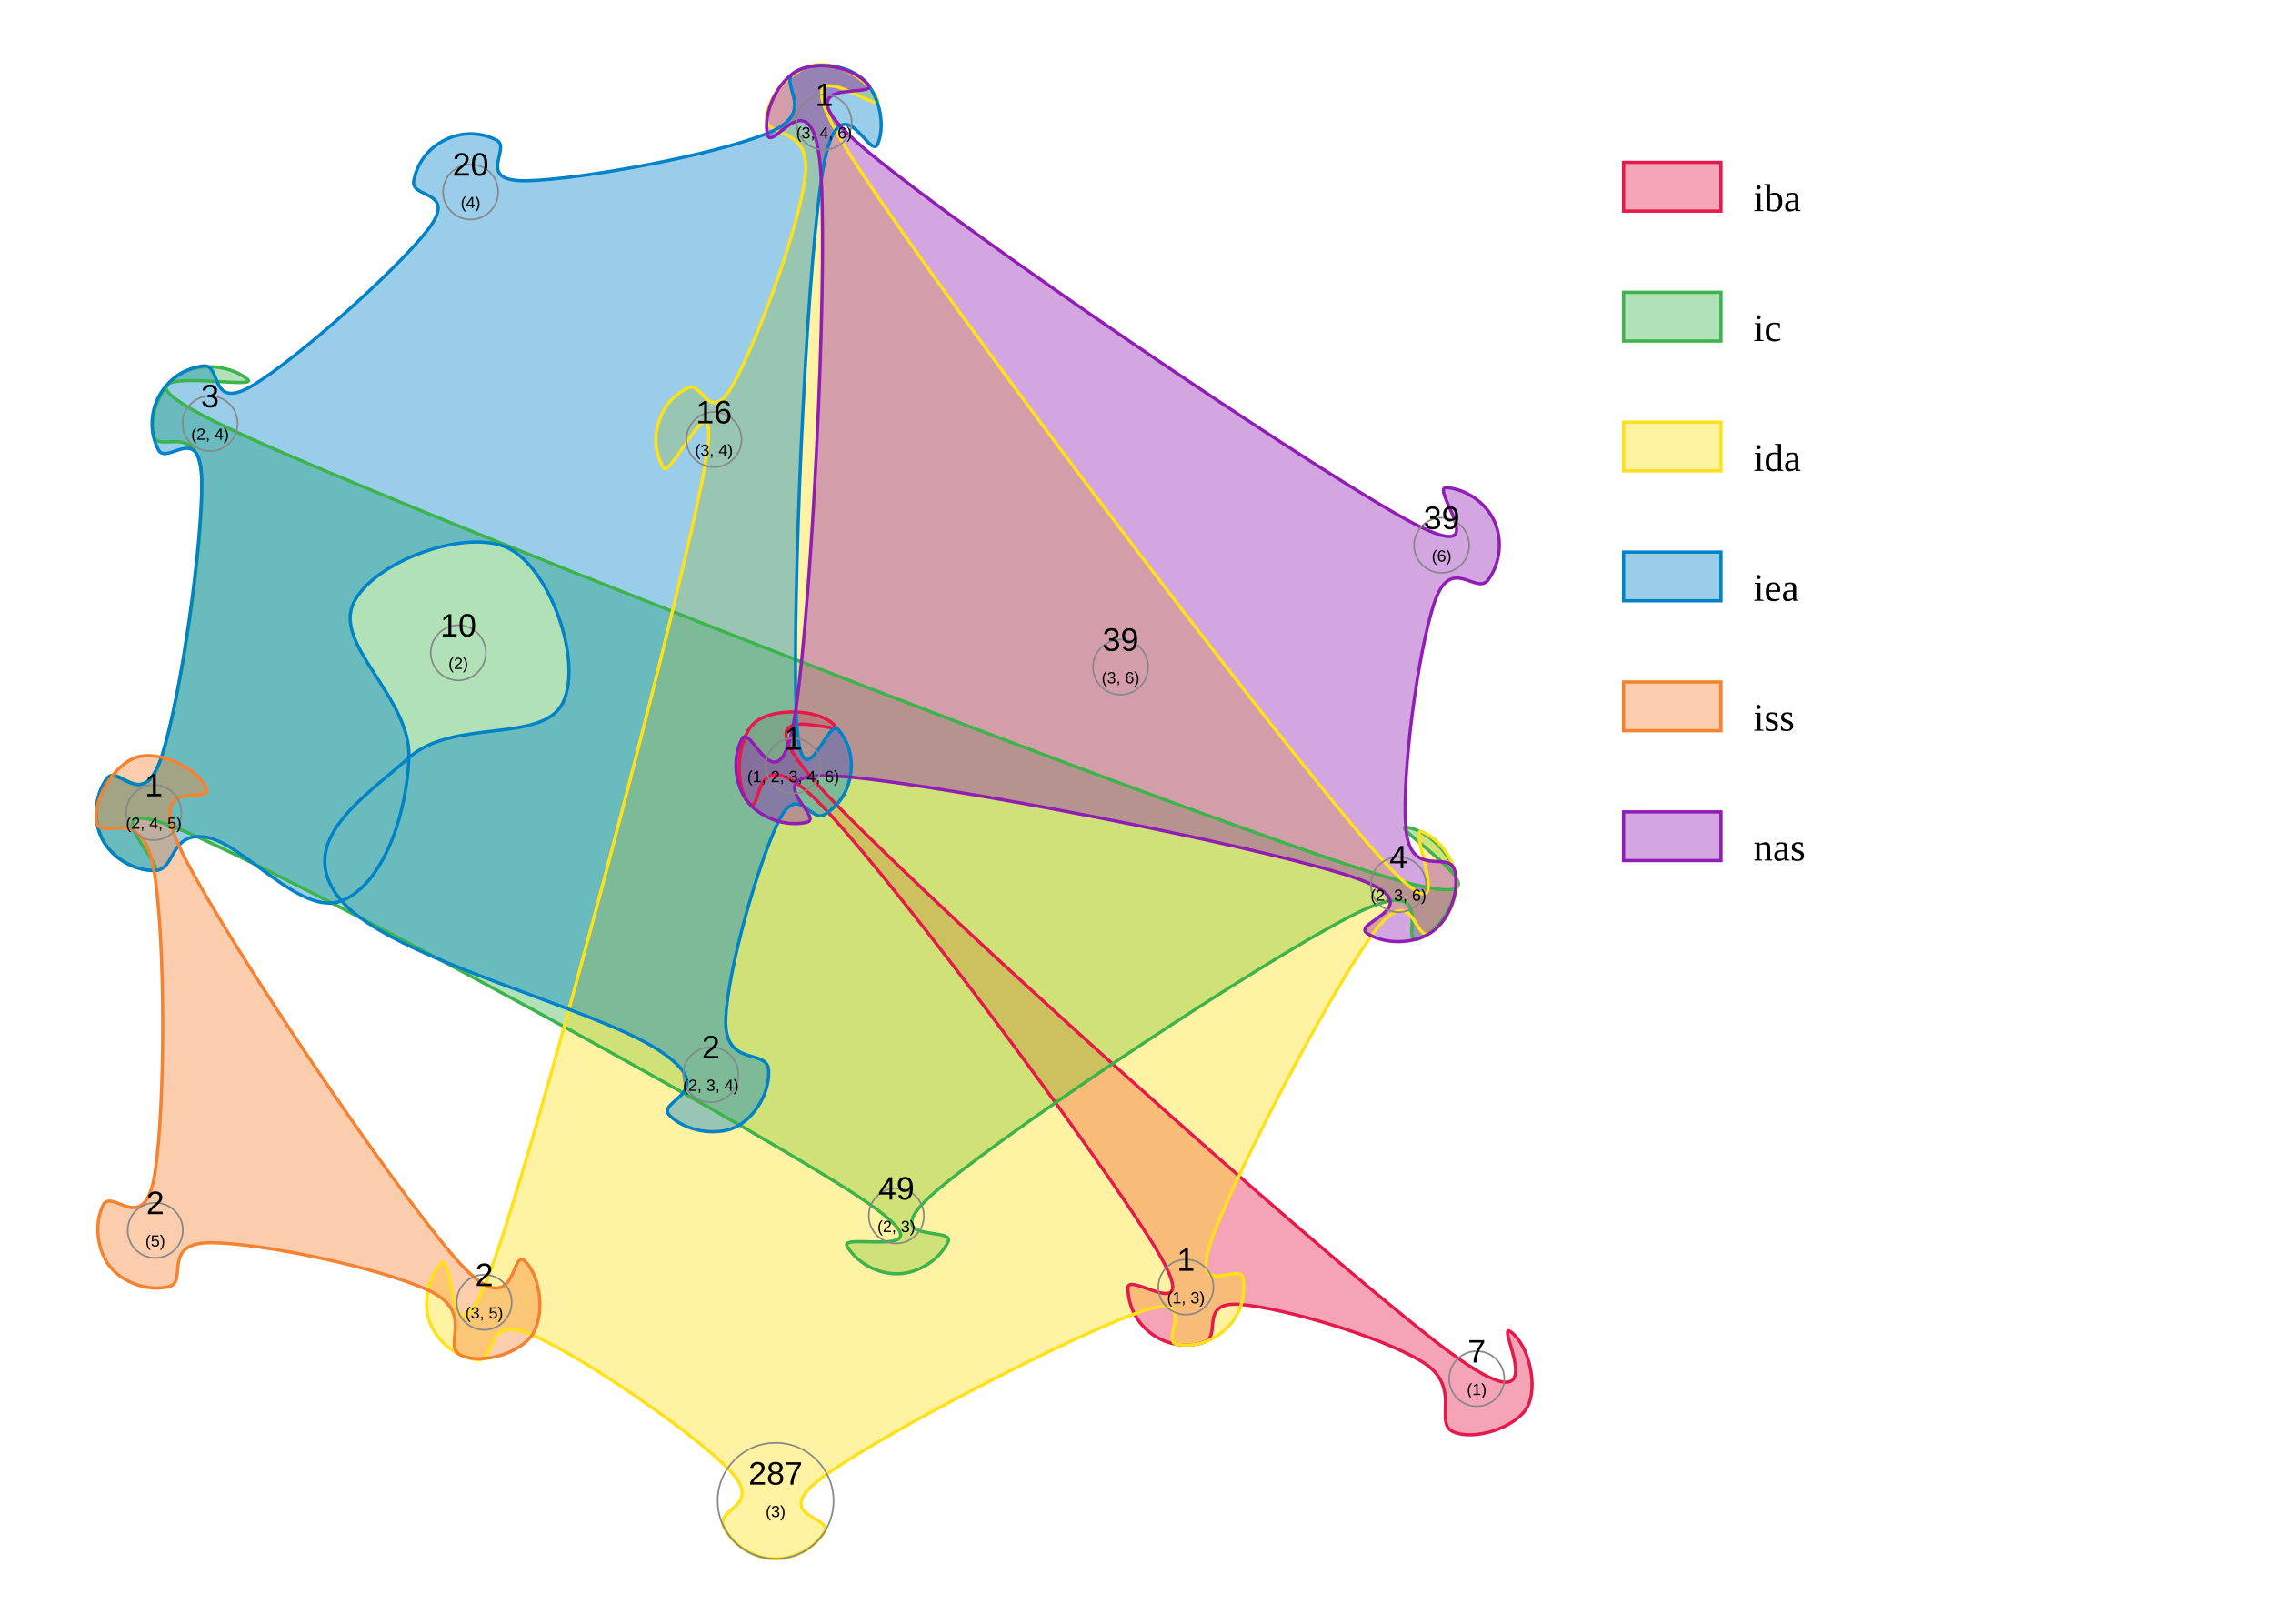
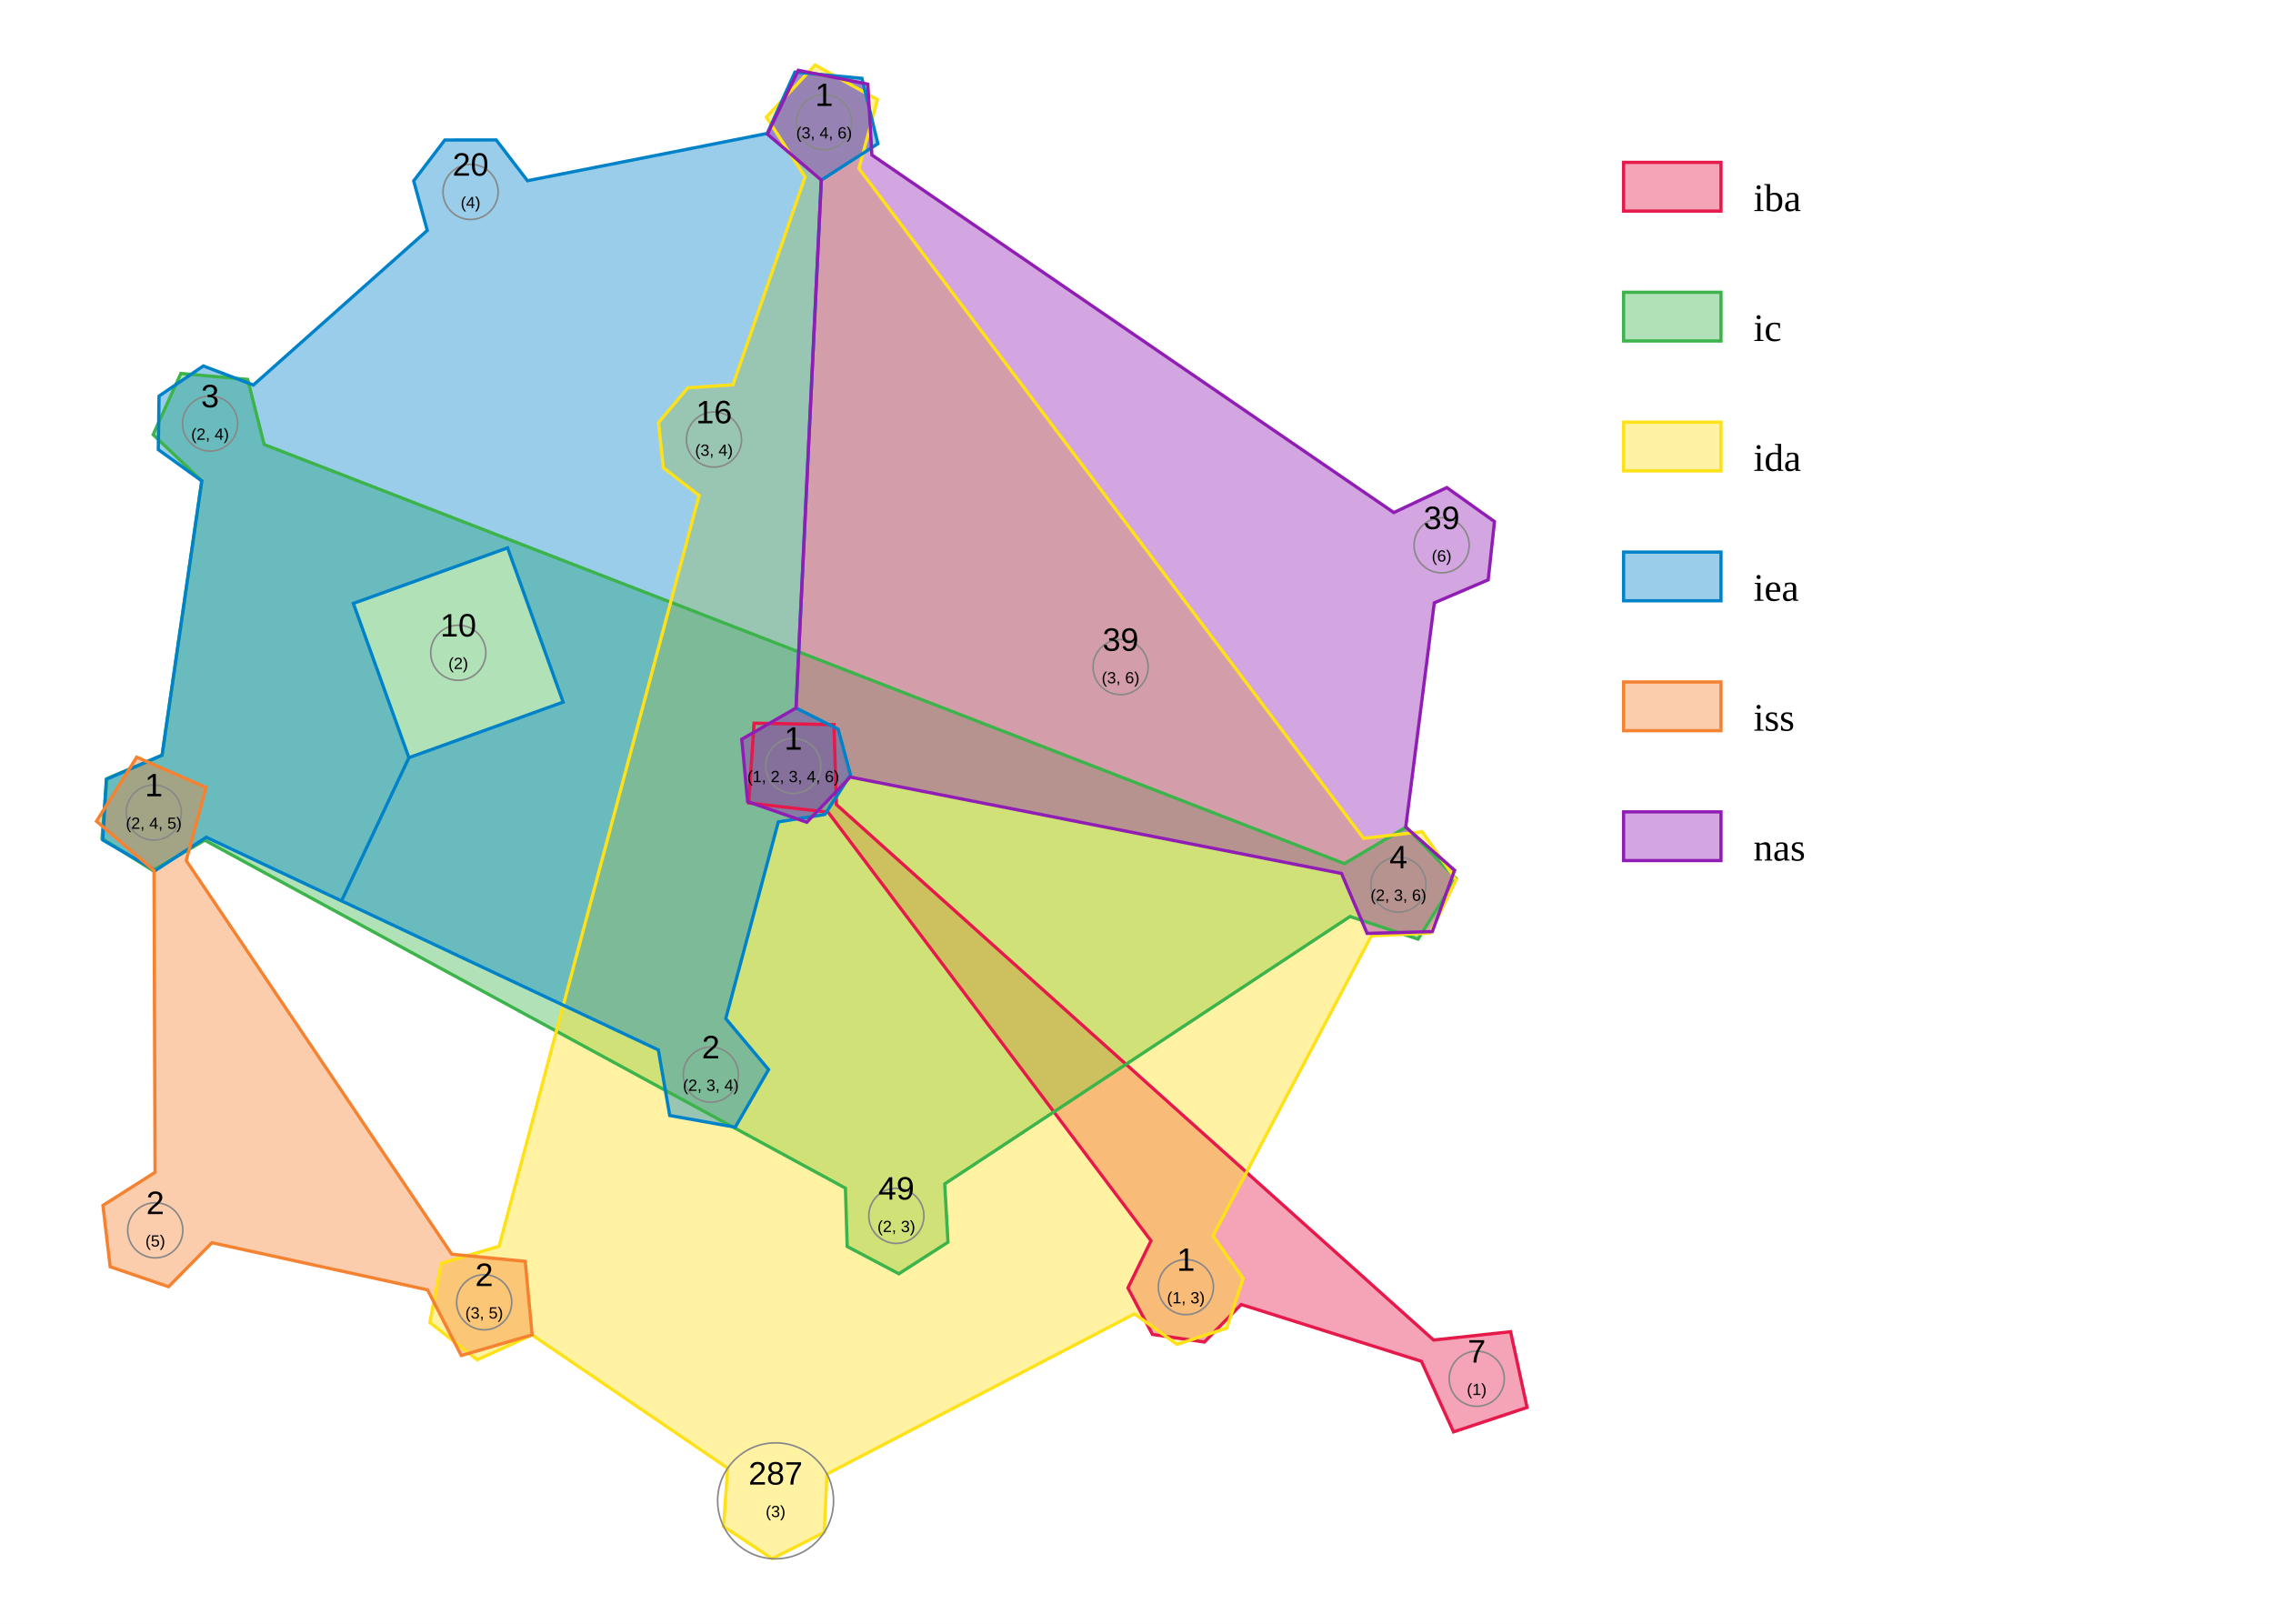
<svg xmlns="http://www.w3.org/2000/svg" xmlns:xlink="http://www.w3.org/1999/xlink" width="700" height="500">
  <defs>
    <style type="text/css">
  .borderLine {
	   stroke: none;
	   fill-opacity: 0.4;
  }
  .outLine {
	   stroke-width: 1;
	   fill: none;
  }
  .circle {
	   stroke: #888888;
	   stroke-width: 0.5;
	   fill: none;
    pointer-events: all;
  }
  .spcircle {
	   stroke: #FF2222;
	   stroke-width: 1;
	   fill: none;
    pointer-events: all;
  }
  .tLabel {
	   font-family: Arial;
    pointer-events: none;
	   font-size: 14px;
	   text-anchor: middle;
	   alignment-baseline: central;
  }
  .nLabel {
	   font-family: Arial;
    pointer-events: none;
	   font-size: 10px;
	   text-anchor: middle;
	   alignment-baseline: central;
  }
  .belong {
	   font-family: Arial;
    pointer-events: none;
	   font-size: 5px;
	   text-anchor: middle;
	   alignment-baseline: central;
  }
  .p0{
    stroke: none;
    fill: #e6194b;
  }
  .q0{
    fill: none;
    stroke: #e6194b;
  }
  .p1{
    stroke: none;
    fill: #3cb44b;
  }
  .q1{
    fill: none;
    stroke: #3cb44b;
  }
  .p2{
    stroke: none;
    fill: #ffe119;
  }
  .q2{
    fill: none;
    stroke: #ffe119;
  }
  .p3{
    stroke: none;
    fill: #0082c8;
  }
  .q3{
    fill: none;
    stroke: #0082c8;
  }
  .p4{
    stroke: none;
    fill: #f58231;
  }
  .q4{
    fill: none;
    stroke: #f58231;
  }
  .p5{
    stroke: none;
    fill: #911eb4;
  }
  .q5{
    fill: none;
    stroke: #911eb4;
  }

</style>
    <symbol id="bl0">
-       <path d="M 257.58 247.76 C 220.65 209.86 261.91 228.16 256.84 223.14 C 251.77 218.13 237.47 217.87 232.22 222.69 C 226.97 227.52 226.01 241.78 230.58 247.26 C 235.14 252.74 230.26 223.13 255.03 250.10 C 279.81 277.06 336.00 352.77 354.47 382.08 C 372.93 411.38 347.27 390.84 347.36 396.60 C 347.45 402.37 350.20 407.58 354.91 410.91 C 359.62 414.24 365.45 415.09 370.91 413.25 C 376.38 411.40 368.87 400.51 382.23 401.70 C 395.60 402.89 424.67 411.35 437.75 419.19 C 450.83 427.04 441.13 438.08 447.63 440.92 C 454.14 443.76 466.77 439.57 470.28 433.40 C 473.80 427.23 470.97 414.23 465.21 410.08 C 459.45 405.93 483.01 445.11 441.49 412.64 C 399.96 380.18 294.51 285.66 257.58 247.76 Z" />
+       <path d="M 257.58 247.76 L 256.84 223.14 L 232.22 222.69 L 230.58 247.26 L 255.03 250.10 L 354.47 382.08 L 347.36 396.60 L 354.91 410.91 L 370.91 413.25 L 382.23 401.70 L 437.75 419.19 L 447.63 440.92 L 470.28 433.40 L 465.21 410.08 L 441.49 412.64 Z" />
    </symbol>
    <symbol id="bl1">
-       <path d="M 49.92 232.54 C 44.07 250.88 36.59 234.63 32.89 239.77 C 29.18 244.90 28.57 252.55 31.41 258.21 C 34.24 263.87 40.74 267.95 47.07 268.06 C 53.40 268.16 20.39 239.16 63.05 258.73 C 105.71 278.29 220.79 340.85 260.36 365.87 C 299.93 390.90 257.61 378.57 260.90 383.84 C 264.19 389.12 270.60 392.49 276.81 392.23 C 283.02 391.96 289.11 388.05 291.94 382.51 C 294.77 376.98 266.18 384.62 290.94 364.56 C 315.71 344.50 386.61 297.30 415.76 282.22 C 444.91 267.15 430.17 291.54 436.70 289.19 C 443.22 286.85 449.15 277.39 448.41 270.49 C 447.67 263.60 439.88 255.61 433.01 254.70 C 426.13 253.79 484.35 289.50 414.02 265.94 C 343.69 242.37 148.88 166.70 81.34 136.88 C 13.79 107.06 81.41 121.22 76.28 116.84 C 71.15 112.47 61.51 111.61 55.69 115.01 C 49.87 118.41 45.88 127.22 47.17 133.84 C 48.46 140.45 61.59 128.35 62.14 148.09 C 62.69 167.83 55.77 214.21 49.92 232.54 Z" />
+       <path d="M 49.92 232.54 L 32.89 239.77 L 31.41 258.21 L 47.07 268.06 L 63.05 258.73 L 260.36 365.87 L 260.90 383.84 L 276.81 392.23 L 291.94 382.51 L 290.94 364.56 L 415.76 282.22 L 436.70 289.19 L 448.41 270.49 L 433.01 254.70 L 414.02 265.94 L 81.34 136.88 L 76.28 116.84 L 55.69 115.01 L 47.17 133.84 L 62.14 148.09 Z" />
    </symbol>
    <symbol id="bl2">
-       <path d="M 153.70 383.76 C 137.83 431.04 140.16 384.31 135.90 389.01 C 131.63 393.70 130.17 401.29 132.38 407.23 C 134.59 413.18 140.66 417.96 146.96 418.73 C 153.25 419.49 148.43 404.39 163.86 411.06 C 179.29 417.73 212.31 440.31 224.10 452.10 C 235.90 463.89 220.09 464.45 222.83 470.03 C 225.57 475.60 231.60 479.60 237.80 479.97 C 244.00 480.33 250.46 477.07 253.84 471.85 C 257.21 466.64 235.58 467.36 254.68 453.90 C 273.79 440.45 327.82 412.57 349.38 404.58 C 370.94 396.59 356.79 413.09 362.47 413.97 C 368.16 414.85 373.72 413.05 377.80 408.99 C 381.87 404.93 383.71 399.38 382.86 393.69 C 382.01 388.01 365.65 401.65 373.55 380.55 C 381.44 359.44 408.94 306.83 422.33 288.18 C 435.71 269.53 435.25 290.74 440.48 287.30 C 445.70 283.86 448.95 277.20 448.45 270.97 C 447.95 264.73 443.69 258.68 437.98 256.11 C 432.27 253.55 454.61 298.98 419.92 258.14 C 385.23 217.29 294.47 97.38 264.53 51.89 C 234.59 6.40 272.92 37.05 270.22 30.67 C 267.52 24.29 257.86 18.92 251.02 20.00 C 244.17 21.08 236.62 29.15 236.01 36.05 C 235.39 42.95 249.99 38.01 247.94 54.50 C 245.88 70.98 232.96 105.50 225.73 118.48 C 218.51 131.47 216.38 117.10 211.80 119.43 C 207.22 121.76 204.32 125.20 202.81 130.12 C 201.31 135.03 201.78 139.51 204.27 144.01 C 206.77 148.50 225.40 104.64 215.29 152.59 C 205.17 200.55 169.58 336.48 153.70 383.76 Z" />
+       <path d="M 153.70 383.76 L 135.90 389.01 L 132.38 407.23 L 146.96 418.73 L 163.86 411.06 L 224.10 452.10 L 222.83 470.03 L 237.80 479.97 L 253.84 471.85 L 254.68 453.90 L 349.38 404.58 L 362.47 413.97 L 377.80 408.99 L 382.86 393.69 L 373.55 380.55 L 422.33 288.18 L 440.48 287.30 L 448.45 270.97 L 437.98 256.11 L 419.92 258.14 L 264.53 51.89 L 270.22 30.67 L 251.02 20.00 L 236.01 36.05 L 247.94 54.50 L 225.73 118.48 L 211.80 119.43 L 202.81 130.12 L 204.27 144.01 L 215.29 152.59 Z" />
    </symbol>
    <symbol id="bl3">
-       <path d="M 49.92 232.54 C 44.04 250.92 36.39 234.75 32.74 239.98 C 29.08 245.20 28.62 253.05 31.65 258.67 C 34.67 264.28 41.47 268.22 47.85 268.05 C 54.22 267.88 52.05 255.93 63.52 257.81 C 74.98 259.68 92.70 282.31 105.18 277.41 C 117.67 272.51 125.20 251.63 125.93 233.31 C 126.66 214.99 102.75 198.73 108.82 185.81 C 114.90 172.89 143.40 162.62 156.32 168.70 C 169.25 174.78 179.51 203.28 173.43 216.20 C 167.35 229.12 139.58 221.07 125.93 233.31 C 112.28 245.55 89.82 259.41 105.18 277.41 C 120.55 295.41 182.54 310.09 202.75 323.31 C 222.97 336.53 201.52 338.74 206.25 343.50 C 210.99 348.26 220.34 349.93 226.43 347.10 C 232.52 344.27 237.27 336.04 236.69 329.36 C 236.10 322.67 222.91 328.92 223.51 313.66 C 224.11 298.41 233.58 265.66 239.69 253.09 C 245.79 240.51 249.59 253.69 254.04 250.79 C 258.49 247.89 261.11 243.83 261.93 238.59 C 262.75 233.34 261.48 228.67 258.13 224.56 C 254.77 220.44 246.19 251.83 245.15 218.01 C 244.11 184.19 247.89 90.21 252.93 55.46 C 257.98 20.71 267.86 50.52 270.36 44.25 C 272.87 37.98 270.56 28.53 265.45 24.12 C 260.34 19.71 250.65 18.81 244.81 22.20 C 238.98 25.60 252.75 34.40 236.27 41.09 C 219.80 47.78 179.13 55.25 162.44 55.65 C 145.74 56.05 157.90 45.60 152.81 43.09 C 147.72 40.58 142.07 40.59 136.99 43.11 C 131.90 45.63 128.48 50.13 127.40 55.70 C 126.32 61.27 141.45 58.39 131.58 70.96 C 121.71 83.53 91.83 110.22 78.03 118.56 C 64.24 126.91 68.43 112.01 62.62 112.69 C 56.81 113.37 51.75 116.81 48.98 121.96 C 46.20 127.11 46.12 133.23 48.75 138.45 C 51.38 143.68 61.90 129.27 62.14 148.09 C 62.37 166.91 55.80 214.16 49.92 232.54 Z" />
+       <path d="M 49.92 232.54 L 32.74 239.98 L 31.65 258.67 L 47.85 268.05 L 63.52 257.81 L 105.18 277.41 L 125.93 233.31 L 108.82 185.81 L 156.32 168.70 L 173.43 216.20 L 125.93 233.31 L 105.18 277.41 L 202.75 323.31 L 206.25 343.50 L 226.43 347.10 L 236.69 329.36 L 223.51 313.66 L 239.69 253.09 L 254.04 250.79 L 261.93 238.59 L 258.13 224.56 L 245.15 218.01 L 252.93 55.46 L 270.36 44.25 L 265.45 24.12 L 244.81 22.20 L 236.27 41.09 L 162.44 55.65 L 152.81 43.09 L 136.99 43.11 L 127.40 55.70 L 131.58 70.96 L 78.03 118.56 L 62.62 112.69 L 48.98 121.96 L 48.75 138.45 L 62.14 148.09 Z" />
    </symbol>
    <symbol id="bl4">
-       <path d="M 57.35 265.00 C 42.22 236.26 66.51 248.88 63.47 242.51 C 60.42 236.14 48.86 231.07 42.11 233.15 C 35.36 235.22 28.65 245.91 29.72 252.89 C 30.78 259.88 43.82 246.44 47.43 268.06 C 51.03 289.68 50.90 340.38 47.75 361.00 C 44.61 381.63 34.46 365.37 31.70 371.19 C 28.93 377.00 29.89 385.06 33.93 390.07 C 37.98 395.08 45.66 397.70 51.92 396.22 C 58.19 394.74 49.31 382.47 65.26 382.67 C 81.21 382.86 116.31 390.25 131.67 397.19 C 147.03 404.14 135.62 414.64 142.06 417.41 C 148.50 420.18 159.94 416.83 163.88 411.03 C 167.82 405.23 166.70 393.37 161.75 388.41 C 156.80 383.44 160.01 410.89 139.13 386.21 C 118.25 361.53 72.48 293.75 57.35 265.00 Z" />
+       <path d="M 57.35 265.00 L 63.47 242.51 L 42.11 233.15 L 29.72 252.89 L 47.43 268.06 L 47.75 361.00 L 31.70 371.19 L 33.93 390.07 L 51.92 396.22 L 65.26 382.67 L 131.67 397.19 L 142.06 417.41 L 163.88 411.03 L 161.75 388.41 L 139.13 386.21 Z" />
    </symbol>
    <symbol id="bl5">
-       <path d="M 245.15 218.01 C 240.25 252.45 231.42 221.88 228.44 227.64 C 225.46 233.41 226.24 241.74 230.24 246.85 C 234.25 251.96 242.14 254.71 248.46 253.20 C 254.77 251.68 228.87 236.12 261.81 239.28 C 294.75 242.43 381.30 259.33 413.14 268.96 C 444.99 278.59 415.44 283.84 421.03 287.42 C 426.63 291.01 435.72 290.75 441.11 286.87 C 446.49 282.98 449.60 274.42 447.96 267.99 C 446.32 261.55 434.17 271.16 432.92 254.69 C 431.67 238.21 436.63 200.85 441.71 185.63 C 446.79 170.40 454.60 183.55 458.31 178.55 C 462.02 173.55 462.80 166.29 460.25 160.61 C 457.70 154.93 451.76 150.70 445.56 150.14 C 439.36 149.59 464.65 178.32 429.24 157.83 C 393.83 137.35 300.91 74.10 268.51 47.72 C 236.12 21.34 271.79 31.14 267.26 25.92 C 262.72 20.71 252.03 18.57 245.84 21.65 C 239.66 24.72 234.90 34.53 236.32 41.30 C 237.73 48.06 251.17 20.12 252.93 55.46 C 254.70 90.81 250.05 183.57 245.15 218.01 Z" />
+       <path d="M 245.15 218.01 L 228.44 227.64 L 230.24 246.85 L 248.46 253.20 L 261.81 239.28 L 413.14 268.96 L 421.03 287.42 L 441.11 286.87 L 447.96 267.99 L 432.92 254.69 L 441.71 185.63 L 458.31 178.55 L 460.25 160.61 L 445.56 150.14 L 429.24 157.83 L 268.51 47.72 L 267.26 25.92 L 245.84 21.65 L 236.32 41.30 L 252.93 55.46 Z" />
    </symbol>
  </defs>
  <rect width="700" height="500" style="fill:#fff;stroke-width:0" />
  <use class="p0 borderLine" xlink:href="#bl0" />
  <use class="p1 borderLine" xlink:href="#bl1" />
  <use class="p2 borderLine" xlink:href="#bl2" />
  <use class="p3 borderLine" xlink:href="#bl3" />
  <use class="p4 borderLine" xlink:href="#bl4" />
  <use class="p5 borderLine" xlink:href="#bl5" />
  <use class="q0 outLine" xlink:href="#bl0" />
  <use class="q1 outLine" xlink:href="#bl1" />
  <use class="q2 outLine" xlink:href="#bl2" />
  <use class="q3 outLine" xlink:href="#bl3" />
  <use class="q4 outLine" xlink:href="#bl4" />
  <use class="q5 outLine" xlink:href="#bl5" />
  <circle class="circle" cx="454.776" cy="424.56" r="8.487" />
  <text class="tLabel" x="454.78" y="404.56" />
  <text class="nLabel" x="454.78" y="419.56">7</text>
  <text class="belong" x="454.78" y="429.56">(1)</text>
  <circle class="circle" cx="141.128" cy="201.004" r="8.487" />
  <text class="tLabel" x="141.13" y="181.00" />
  <text class="nLabel" x="141.13" y="196.00">10</text>
  <text class="belong" x="141.13" y="206.00">(2)</text>
  <circle class="circle" cx="276.044" cy="374.392" r="8.487" />
  <text class="tLabel" x="276.04" y="354.39" />
  <text class="nLabel" x="276.04" y="369.39">49</text>
  <text class="belong" x="276.04" y="379.39">(2, 3)</text>
  <circle class="circle" cx="218.905" cy="330.91" r="8.487" />
  <text class="tLabel" x="218.91" y="310.91" />
  <text class="nLabel" x="218.91" y="325.91">2</text>
  <text class="belong" x="218.91" y="335.91">(2, 3, 4)</text>
  <circle class="circle" cx="64.694" cy="130.423" r="8.487" />
  <text class="tLabel" x="64.69" y="110.42" />
  <text class="nLabel" x="64.69" y="125.42">3</text>
  <text class="belong" x="64.69" y="135.42">(2, 4)</text>
  <circle class="circle" cx="47.364" cy="250.208" r="8.487" />
  <text class="tLabel" x="47.36" y="230.21" />
  <text class="nLabel" x="47.36" y="245.21">1</text>
  <text class="belong" x="47.36" y="255.21">(2, 4, 5)</text>
  <circle class="circle" cx="430.661" cy="272.392" r="8.487" />
  <text class="tLabel" x="430.66" y="252.39" />
  <text class="nLabel" x="430.66" y="267.39">4</text>
  <text class="belong" x="430.66" y="277.39">(2, 3, 6)</text>
  <circle class="circle" cx="238.853" cy="462.15" r="17.85" />
  <text class="tLabel" x="238.85" y="442.15" />
  <text class="nLabel" x="238.85" y="457.15">287</text>
  <text class="belong" x="238.85" y="467.15">(3)</text>
  <circle class="circle" cx="365.21" cy="396.332" r="8.487" />
  <text class="tLabel" x="365.21" y="376.33" />
  <text class="nLabel" x="365.21" y="391.33">1</text>
  <text class="belong" x="365.21" y="401.33">(1, 3)</text>
  <circle class="circle" cx="219.881" cy="135.346" r="8.487" />
  <text class="tLabel" x="219.88" y="115.35" />
  <text class="nLabel" x="219.88" y="130.35">16</text>
  <text class="belong" x="219.88" y="140.35">(3, 4)</text>
  <circle class="circle" cx="253.787" cy="37.634" r="8.487" />
  <text class="tLabel" x="253.79" y="17.63" />
  <text class="nLabel" x="253.79" y="32.63">1</text>
  <text class="belong" x="253.79" y="42.63">(3, 4, 6)</text>
  <circle class="circle" cx="149.109" cy="401.01" r="8.487" />
  <text class="tLabel" x="149.11" y="381.01" />
  <text class="nLabel" x="149.11" y="396.01">2</text>
  <text class="belong" x="149.11" y="406.01">(3, 5)</text>
  <circle class="circle" cx="345.097" cy="205.412" r="8.487" />
  <text class="tLabel" x="345.10" y="185.41" />
  <text class="nLabel" x="345.10" y="200.41">39</text>
  <text class="belong" x="345.10" y="210.41">(3, 6)</text>
  <circle class="circle" cx="144.922" cy="59.101" r="8.487" />
  <text class="tLabel" x="144.92" y="39.10" />
  <text class="nLabel" x="144.92" y="54.10">20</text>
  <text class="belong" x="144.92" y="64.10">(4)</text>
  <circle class="circle" cx="47.818" cy="378.851" r="8.487" />
  <text class="tLabel" x="47.82" y="358.85" />
  <text class="nLabel" x="47.82" y="373.85">2</text>
  <text class="belong" x="47.82" y="383.85">(5)</text>
  <circle class="circle" cx="443.967" cy="167.92" r="8.487" />
  <text class="tLabel" x="443.97" y="147.92" />
  <text class="nLabel" x="443.97" y="162.92">39</text>
  <text class="belong" x="443.97" y="172.92">(6)</text>
  <circle class="circle" cx="244.294" cy="235.84" r="8.487" />
  <text class="tLabel" x="244.29" y="215.84" />
  <text class="nLabel" x="244.29" y="230.84">1</text>
  <text class="belong" x="244.29" y="240.84">(1, 2, 3, 4, 6)</text>
  <rect class="p0 borderLine" x="500.00" y="50.00" width="30.00" height="15.00" />
  <rect class="q0" x="500.00" y="50.00" width="30.00" height="15.00" />
  <text class="legend" x="540.00" y="65.00">iba</text>
  <rect class="p1 borderLine" x="500.00" y="90.00" width="30.00" height="15.00" />
  <rect class="q1" x="500.00" y="90.00" width="30.00" height="15.00" />
  <text class="legend" x="540.00" y="105.00">ic</text>
  <rect class="p2 borderLine" x="500.00" y="130.00" width="30.00" height="15.00" />
  <rect class="q2" x="500.00" y="130.00" width="30.00" height="15.00" />
  <text class="legend" x="540.00" y="145.00">ida</text>
  <rect class="p3 borderLine" x="500.00" y="170.00" width="30.00" height="15.00" />
  <rect class="q3" x="500.00" y="170.00" width="30.00" height="15.00" />
  <text class="legend" x="540.00" y="185.00">iea</text>
  <rect class="p4 borderLine" x="500.00" y="210.00" width="30.00" height="15.00" />
  <rect class="q4" x="500.00" y="210.00" width="30.00" height="15.00" />
  <text class="legend" x="540.00" y="225.00">iss</text>
  <rect class="p5 borderLine" x="500.00" y="250.00" width="30.00" height="15.00" />
  <rect class="q5" x="500.00" y="250.00" width="30.00" height="15.00" />
  <text class="legend" x="540.00" y="265.00">nas</text>
</svg>
